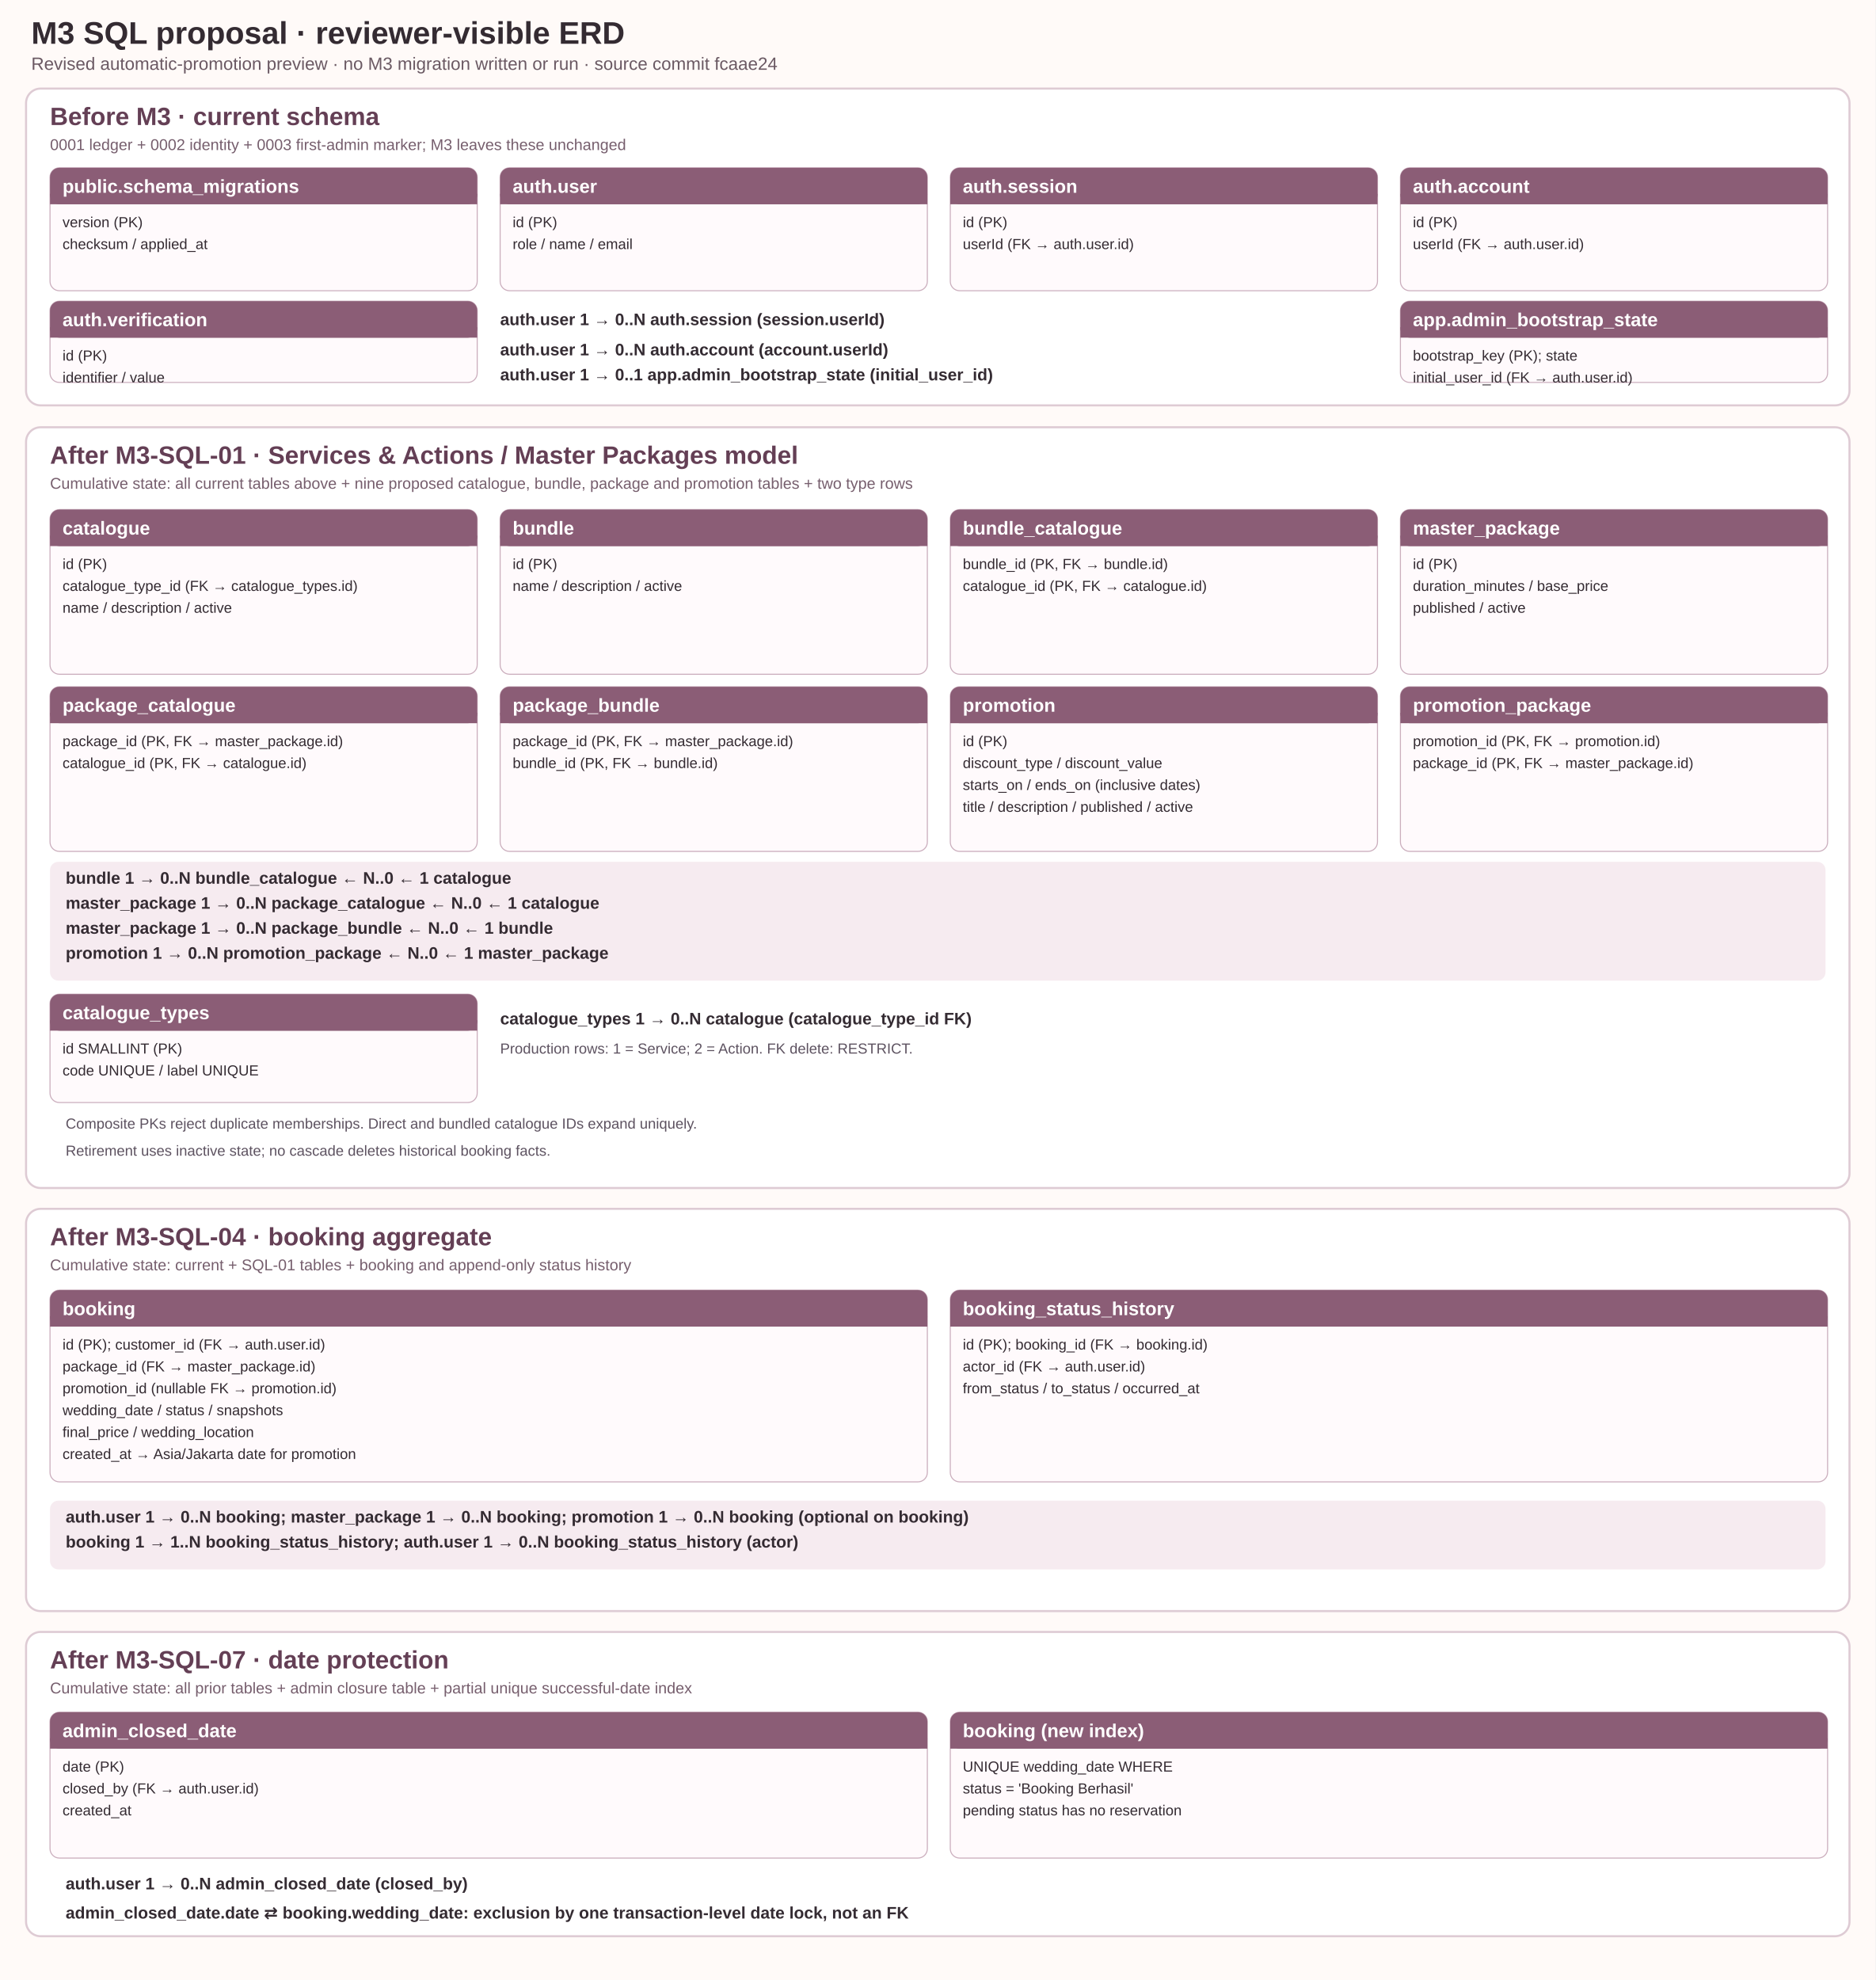
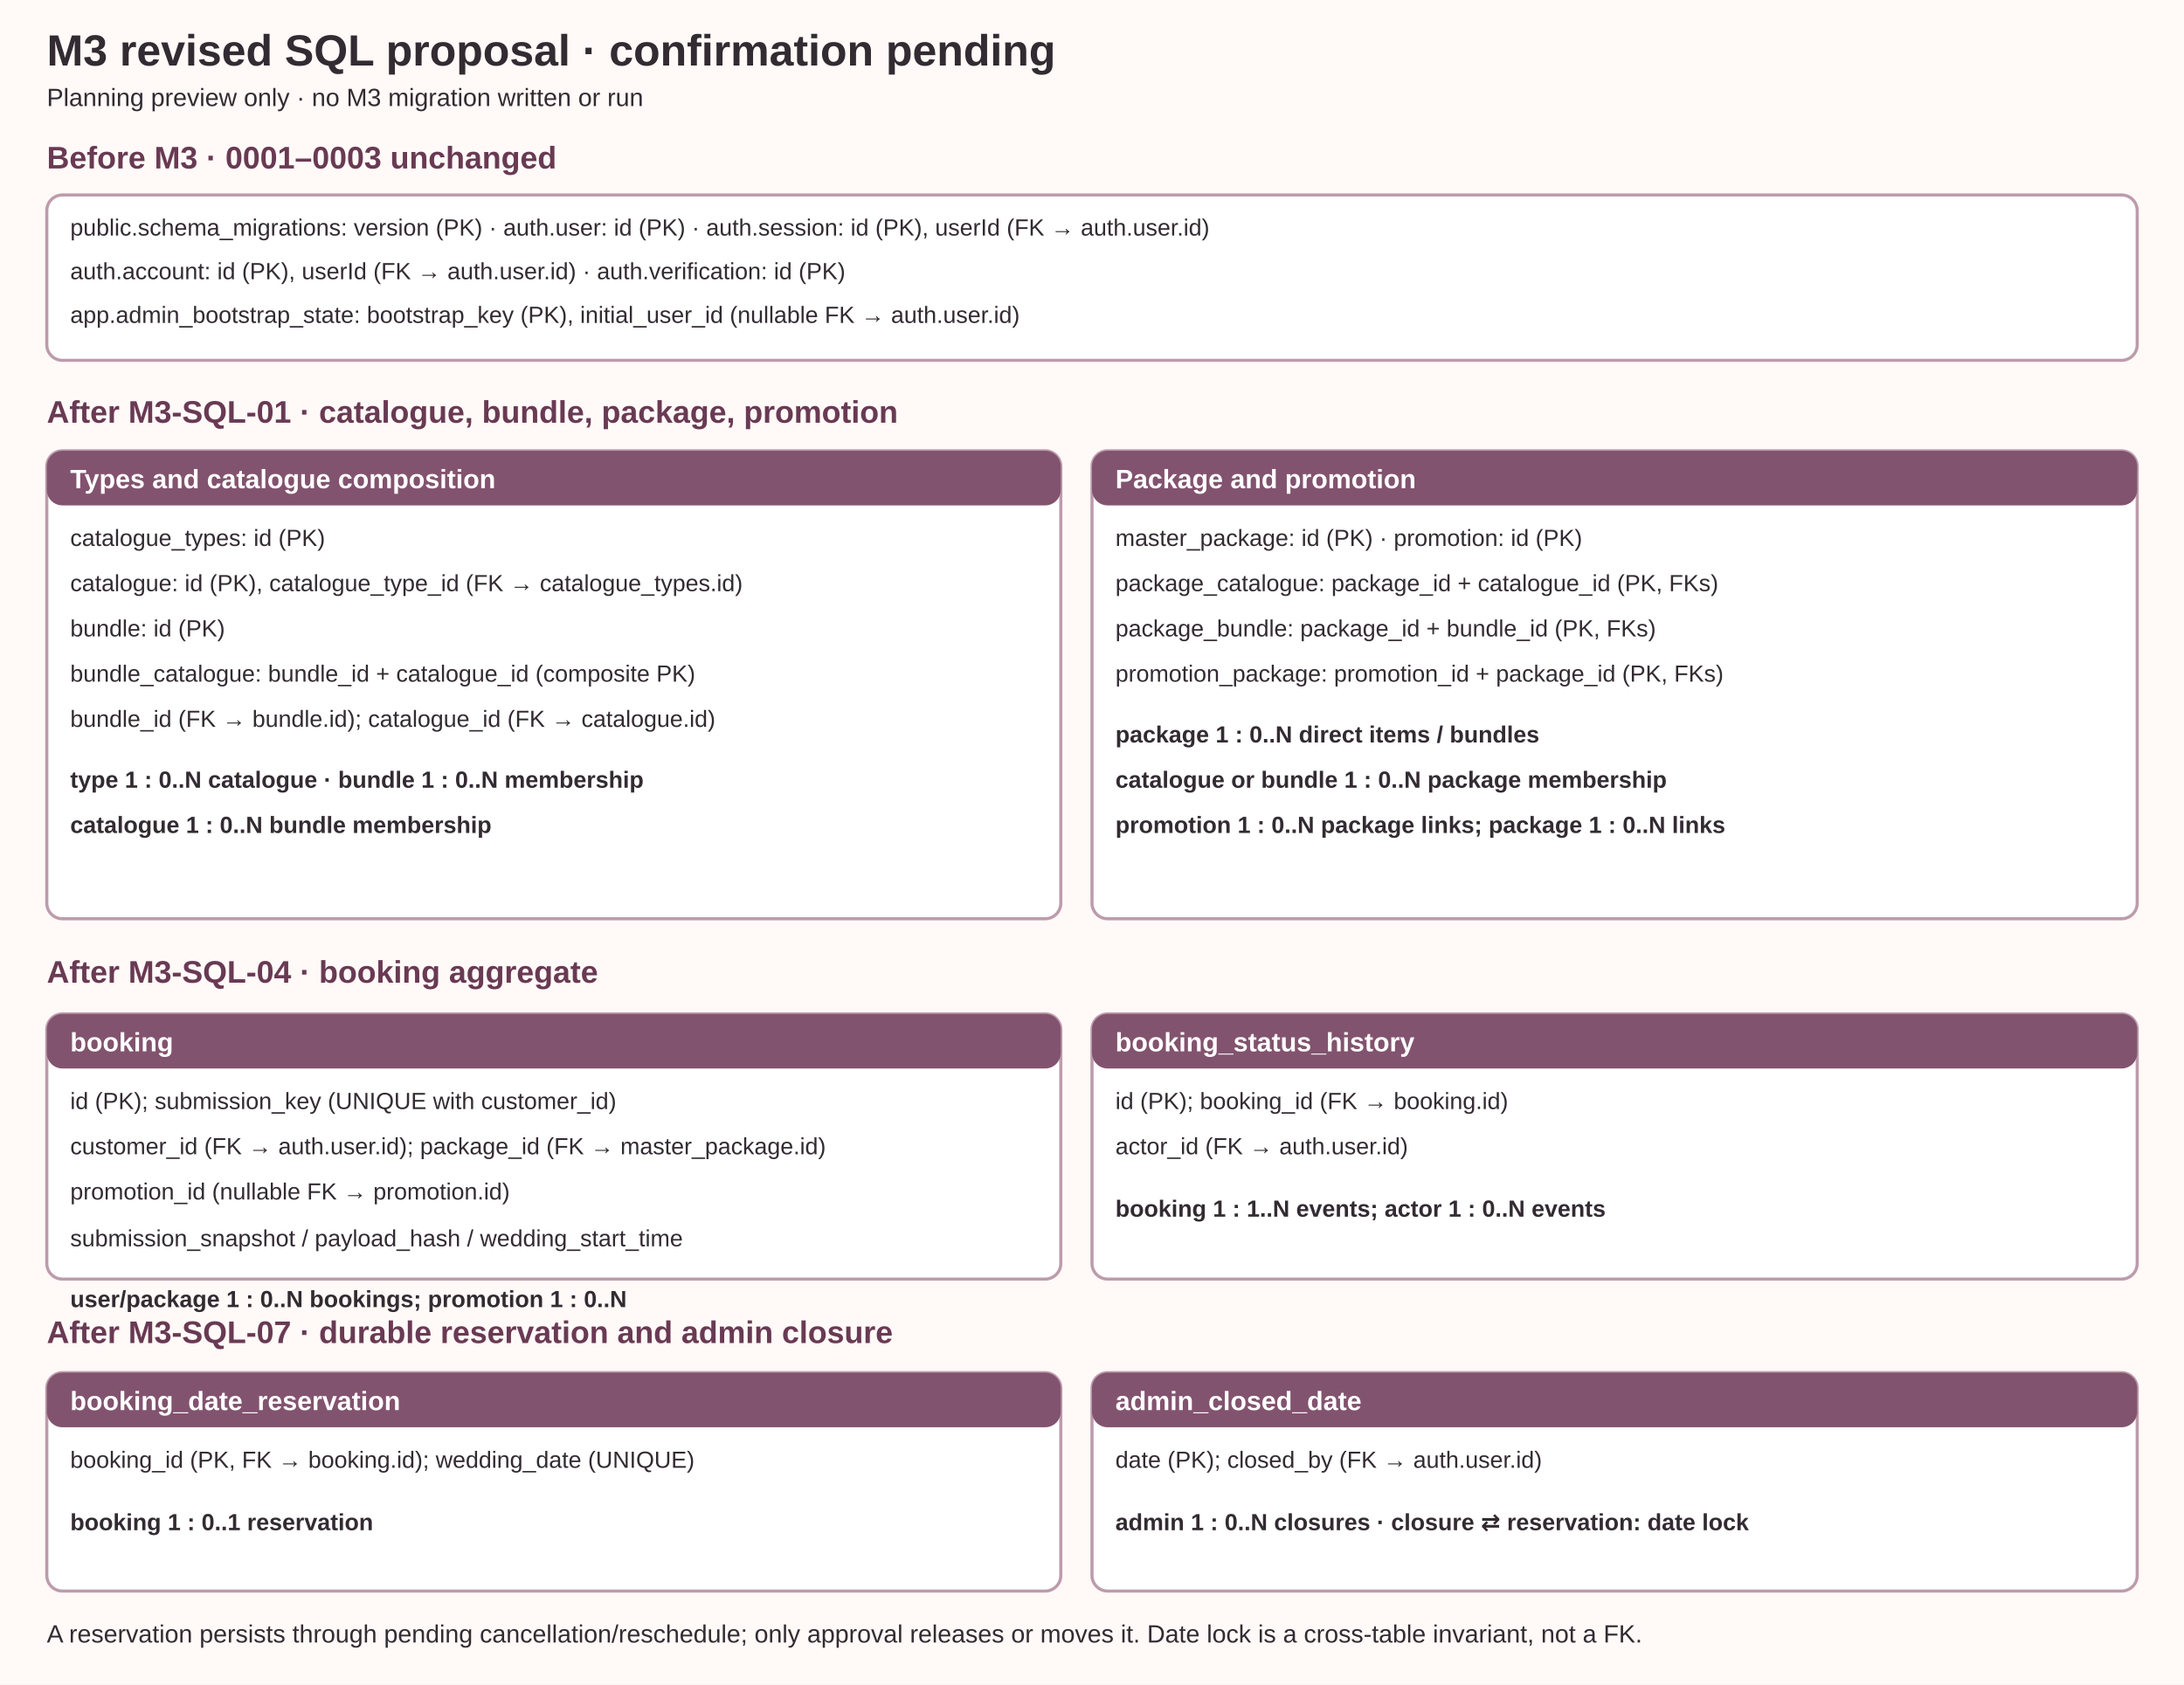
- <svg xmlns="http://www.w3.org/2000/svg" width="1800" height="1900" viewBox="0 0 1800 1900" role="img" aria-labelledby="title desc">
-   <style>text{font-family:Segoe UI,Arial,sans-serif;fill:#342b32}.title{font-size:30px;font-weight:700}.sub{font-size:17px;fill:#6a5963}.phase{font-size:24px;font-weight:700;fill:#643f55}.phaseSub{font-size:15px;fill:#765e6d}.tableTitle{font-size:18px;font-weight:700;fill:#fff}.field{font-size:14px}.rel{font-size:16px;font-weight:550}.small{font-size:14px;fill:#5d5260}</style>
-   <rect width="1800" height="1900" fill="#fffaf8" />
-   <text x="30" y="42" class="title">M3 SQL proposal · reviewer-visible ERD</text>
-   <text x="30" y="67" class="sub">Revised automatic-promotion preview · no M3 migration written or run · source commit fcaae24</text>
-   <rect x="25" y="85" width="1750" height="304" rx="14" fill="#fff" stroke="#decbd4" stroke-width="2" />
-   <text x="48" y="120" class="phase">Before M3 · current schema</text>
-   <text x="48" y="144" class="phaseSub">0001 ledger + 0002 identity + 0003 first-admin marker; M3 leaves these unchanged</text>
-   <rect x="48" y="161" width="410" height="118" rx="9" fill="#fffafc" stroke="#cbaebd" />
-   <rect x="48" y="161" width="410" height="35" rx="9" fill="#8b5d76" />
-   <rect x="48" y="186" width="410" height="10" fill="#8b5d76" />
-   <text x="60" y="185" class="tableTitle">public.schema_migrations</text>
-   <text x="60" y="218" class="field">version (PK)</text>
-   <text x="60" y="239" class="field">checksum / applied_at</text>
-   <rect x="480" y="161" width="410" height="118" rx="9" fill="#fffafc" stroke="#cbaebd" />
-   <rect x="480" y="161" width="410" height="35" rx="9" fill="#8b5d76" />
-   <rect x="480" y="186" width="410" height="10" fill="#8b5d76" />
-   <text x="492" y="185" class="tableTitle">auth.user</text>
-   <text x="492" y="218" class="field">id (PK)</text>
-   <text x="492" y="239" class="field">role / name / email</text>
-   <rect x="912" y="161" width="410" height="118" rx="9" fill="#fffafc" stroke="#cbaebd" />
-   <rect x="912" y="161" width="410" height="35" rx="9" fill="#8b5d76" />
-   <rect x="912" y="186" width="410" height="10" fill="#8b5d76" />
-   <text x="924" y="185" class="tableTitle">auth.session</text>
-   <text x="924" y="218" class="field">id (PK)</text>
-   <text x="924" y="239" class="field">userId (FK → auth.user.id)</text>
-   <rect x="1344" y="161" width="410" height="118" rx="9" fill="#fffafc" stroke="#cbaebd" />
-   <rect x="1344" y="161" width="410" height="35" rx="9" fill="#8b5d76" />
-   <rect x="1344" y="186" width="410" height="10" fill="#8b5d76" />
-   <text x="1356" y="185" class="tableTitle">auth.account</text>
-   <text x="1356" y="218" class="field">id (PK)</text>
-   <text x="1356" y="239" class="field">userId (FK → auth.user.id)</text>
-   <rect x="48" y="289" width="410" height="78" rx="9" fill="#fffafc" stroke="#cbaebd" />
-   <rect x="48" y="289" width="410" height="35" rx="9" fill="#8b5d76" />
-   <rect x="48" y="314" width="410" height="10" fill="#8b5d76" />
-   <text x="60" y="313" class="tableTitle">auth.verification</text>
-   <text x="60" y="346" class="field">id (PK)</text>
-   <text x="60" y="367" class="field">identifier / value</text>
-   <rect x="1344" y="289" width="410" height="78" rx="9" fill="#fffafc" stroke="#cbaebd" />
-   <rect x="1344" y="289" width="410" height="35" rx="9" fill="#8b5d76" />
-   <rect x="1344" y="314" width="410" height="10" fill="#8b5d76" />
-   <text x="1356" y="313" class="tableTitle">app.admin_bootstrap_state</text>
-   <text x="1356" y="346" class="field">bootstrap_key (PK); state</text>
-   <text x="1356" y="367" class="field">initial_user_id (FK → auth.user.id)</text>
-   <text x="480" y="312" class="rel">auth.user 1 → 0..N auth.session (session.userId)</text>
-   <text x="480" y="341" class="rel">auth.user 1 → 0..N auth.account (account.userId)</text>
-   <text x="480" y="365" class="rel">auth.user 1 → 0..1 app.admin_bootstrap_state (initial_user_id)</text>
-   <rect x="25" y="410" width="1750" height="730" rx="14" fill="#fff" stroke="#decbd4" stroke-width="2" />
-   <text x="48" y="445" class="phase">After M3-SQL-01 · Services &amp; Actions / Master Packages model</text>
-   <text x="48" y="469" class="phaseSub">Cumulative state: all current tables above + nine proposed catalogue, bundle, package and promotion tables + two type rows</text>
-   <rect x="48" y="489" width="410" height="158" rx="9" fill="#fffafc" stroke="#cbaebd" />
-   <rect x="48" y="489" width="410" height="35" rx="9" fill="#8b5d76" />
-   <rect x="48" y="514" width="410" height="10" fill="#8b5d76" />
-   <text x="60" y="513" class="tableTitle">catalogue</text>
-   <text x="60" y="546" class="field">id (PK)</text>
-   <text x="60" y="567" class="field">catalogue_type_id (FK → catalogue_types.id)</text>
-   <text x="60" y="588" class="field">name / description / active</text>
-   <rect x="480" y="489" width="410" height="158" rx="9" fill="#fffafc" stroke="#cbaebd" />
-   <rect x="480" y="489" width="410" height="35" rx="9" fill="#8b5d76" />
-   <rect x="480" y="514" width="410" height="10" fill="#8b5d76" />
-   <text x="492" y="513" class="tableTitle">bundle</text>
-   <text x="492" y="546" class="field">id (PK)</text>
-   <text x="492" y="567" class="field">name / description / active</text>
-   <rect x="912" y="489" width="410" height="158" rx="9" fill="#fffafc" stroke="#cbaebd" />
-   <rect x="912" y="489" width="410" height="35" rx="9" fill="#8b5d76" />
-   <rect x="912" y="514" width="410" height="10" fill="#8b5d76" />
-   <text x="924" y="513" class="tableTitle">bundle_catalogue</text>
-   <text x="924" y="546" class="field">bundle_id (PK, FK → bundle.id)</text>
-   <text x="924" y="567" class="field">catalogue_id (PK, FK → catalogue.id)</text>
-   <rect x="1344" y="489" width="410" height="158" rx="9" fill="#fffafc" stroke="#cbaebd" />
-   <rect x="1344" y="489" width="410" height="35" rx="9" fill="#8b5d76" />
-   <rect x="1344" y="514" width="410" height="10" fill="#8b5d76" />
-   <text x="1356" y="513" class="tableTitle">master_package</text>
-   <text x="1356" y="546" class="field">id (PK)</text>
-   <text x="1356" y="567" class="field">duration_minutes / base_price</text>
-   <text x="1356" y="588" class="field">published / active</text>
-   <rect x="48" y="659" width="410" height="158" rx="9" fill="#fffafc" stroke="#cbaebd" />
-   <rect x="48" y="659" width="410" height="35" rx="9" fill="#8b5d76" />
-   <rect x="48" y="684" width="410" height="10" fill="#8b5d76" />
-   <text x="60" y="683" class="tableTitle">package_catalogue</text>
-   <text x="60" y="716" class="field">package_id (PK, FK → master_package.id)</text>
-   <text x="60" y="737" class="field">catalogue_id (PK, FK → catalogue.id)</text>
-   <rect x="480" y="659" width="410" height="158" rx="9" fill="#fffafc" stroke="#cbaebd" />
-   <rect x="480" y="659" width="410" height="35" rx="9" fill="#8b5d76" />
-   <rect x="480" y="684" width="410" height="10" fill="#8b5d76" />
-   <text x="492" y="683" class="tableTitle">package_bundle</text>
-   <text x="492" y="716" class="field">package_id (PK, FK → master_package.id)</text>
-   <text x="492" y="737" class="field">bundle_id (PK, FK → bundle.id)</text>
-   <rect x="912" y="659" width="410" height="158" rx="9" fill="#fffafc" stroke="#cbaebd" />
-   <rect x="912" y="659" width="410" height="35" rx="9" fill="#8b5d76" />
-   <rect x="912" y="684" width="410" height="10" fill="#8b5d76" />
-   <text x="924" y="683" class="tableTitle">promotion</text>
-   <text x="924" y="716" class="field">id (PK)</text>
-   <text x="924" y="737" class="field">discount_type / discount_value</text>
-   <text x="924" y="758" class="field">starts_on / ends_on (inclusive dates)</text>
-   <text x="924" y="779" class="field">title / description / published / active</text>
-   <rect x="1344" y="659" width="410" height="158" rx="9" fill="#fffafc" stroke="#cbaebd" />
-   <rect x="1344" y="659" width="410" height="35" rx="9" fill="#8b5d76" />
-   <rect x="1344" y="684" width="410" height="10" fill="#8b5d76" />
-   <text x="1356" y="683" class="tableTitle">promotion_package</text>
-   <text x="1356" y="716" class="field">promotion_id (PK, FK → promotion.id)</text>
-   <text x="1356" y="737" class="field">package_id (PK, FK → master_package.id)</text>
-   <rect x="48" y="827" width="1704" height="114" rx="8" fill="#f6ebf0" />
-   <text x="63" y="848" class="rel">bundle 1 → 0..N bundle_catalogue ← N..0 ← 1 catalogue</text>
-   <text x="63" y="872" class="rel">master_package 1 → 0..N package_catalogue ← N..0 ← 1 catalogue</text>
-   <text x="63" y="896" class="rel">master_package 1 → 0..N package_bundle ← N..0 ← 1 bundle</text>
-   <text x="63" y="920" class="rel">promotion 1 → 0..N promotion_package ← N..0 ← 1 master_package</text>
-   <rect x="48" y="954" width="410" height="104" rx="9" fill="#fffafc" stroke="#cbaebd" />
-   <rect x="48" y="954" width="410" height="35" rx="9" fill="#8b5d76" />
-   <rect x="48" y="979" width="410" height="10" fill="#8b5d76" />
-   <text x="60" y="978" class="tableTitle">catalogue_types</text>
-   <text x="60" y="1011" class="field">id SMALLINT (PK)</text>
-   <text x="60" y="1032" class="field">code UNIQUE / label UNIQUE</text>
-   <text x="480" y="983" class="rel">catalogue_types 1 → 0..N catalogue (catalogue_type_id FK)</text>
-   <text x="480" y="1011" class="small">Production rows: 1 = Service; 2 = Action. FK delete: RESTRICT.</text>
-   <text x="63" y="1083" class="small">Composite PKs reject duplicate memberships. Direct and bundled catalogue IDs expand uniquely.</text>
-   <text x="63" y="1109" class="small">Retirement uses inactive state; no cascade deletes historical booking facts.</text>
-   <rect x="25" y="1160" width="1750" height="386" rx="14" fill="#fff" stroke="#decbd4" stroke-width="2" />
-   <text x="48" y="1195" class="phase">After M3-SQL-04 · booking aggregate</text>
-   <text x="48" y="1219" class="phaseSub">Cumulative state: current + SQL-01 tables + booking and append-only status history</text>
-   <rect x="48" y="1238" width="842" height="184" rx="9" fill="#fffafc" stroke="#cbaebd" />
-   <rect x="48" y="1238" width="842" height="35" rx="9" fill="#8b5d76" />
-   <rect x="48" y="1263" width="842" height="10" fill="#8b5d76" />
-   <text x="60" y="1262" class="tableTitle">booking</text>
-   <text x="60" y="1295" class="field">id (PK); customer_id (FK → auth.user.id)</text>
-   <text x="60" y="1316" class="field">package_id (FK → master_package.id)</text>
-   <text x="60" y="1337" class="field">promotion_id (nullable FK → promotion.id)</text>
-   <text x="60" y="1358" class="field">wedding_date / status / snapshots</text>
-   <text x="60" y="1379" class="field">final_price / wedding_location</text>
-   <text x="60" y="1400" class="field">created_at → Asia/Jakarta date for promotion</text>
-   <rect x="912" y="1238" width="842" height="184" rx="9" fill="#fffafc" stroke="#cbaebd" />
-   <rect x="912" y="1238" width="842" height="35" rx="9" fill="#8b5d76" />
-   <rect x="912" y="1263" width="842" height="10" fill="#8b5d76" />
-   <text x="924" y="1262" class="tableTitle">booking_status_history</text>
-   <text x="924" y="1295" class="field">id (PK); booking_id (FK → booking.id)</text>
-   <text x="924" y="1316" class="field">actor_id (FK → auth.user.id)</text>
-   <text x="924" y="1337" class="field">from_status / to_status / occurred_at</text>
-   <rect x="48" y="1440" width="1704" height="66" rx="8" fill="#f6ebf0" />
-   <text x="63" y="1461" class="rel">auth.user 1 → 0..N booking; master_package 1 → 0..N booking; promotion 1 → 0..N booking (optional on booking)</text>
-   <text x="63" y="1485" class="rel">booking 1 → 1..N booking_status_history; auth.user 1 → 0..N booking_status_history (actor)</text>
-   <rect x="25" y="1566" width="1750" height="292" rx="14" fill="#fff" stroke="#decbd4" stroke-width="2" />
-   <text x="48" y="1601" class="phase">After M3-SQL-07 · date protection</text>
-   <text x="48" y="1625" class="phaseSub">Cumulative state: all prior tables + admin closure table + partial unique successful-date index</text>
-   <rect x="48" y="1643" width="842" height="140" rx="9" fill="#fffafc" stroke="#cbaebd" />
-   <rect x="48" y="1643" width="842" height="35" rx="9" fill="#8b5d76" />
-   <rect x="48" y="1668" width="842" height="10" fill="#8b5d76" />
-   <text x="60" y="1667" class="tableTitle">admin_closed_date</text>
-   <text x="60" y="1700" class="field">date (PK)</text>
-   <text x="60" y="1721" class="field">closed_by (FK → auth.user.id)</text>
-   <text x="60" y="1742" class="field">created_at</text>
-   <rect x="912" y="1643" width="842" height="140" rx="9" fill="#fffafc" stroke="#cbaebd" />
-   <rect x="912" y="1643" width="842" height="35" rx="9" fill="#8b5d76" />
-   <rect x="912" y="1668" width="842" height="10" fill="#8b5d76" />
-   <text x="924" y="1667" class="tableTitle">booking (new index)</text>
-   <text x="924" y="1700" class="field">UNIQUE wedding_date WHERE</text>
-   <text x="924" y="1721" class="field">status = 'Booking Berhasil'</text>
-   <text x="924" y="1742" class="field">pending status has no reservation</text>
-   <text x="63" y="1813" class="rel">auth.user 1 → 0..N admin_closed_date (closed_by)</text>
-   <text x="63" y="1841" class="rel">admin_closed_date.date ⇄ booking.wedding_date: exclusion by one transaction-level date lock, not an FK</text>
+ <svg xmlns="http://www.w3.org/2000/svg" width="1400" height="1080" viewBox="0 0 1400 1080" role="img" aria-labelledby="title desc">
+   <style>text{font-family:Segoe UI,Arial,sans-serif;fill:#332b32}.h{font-size:28px;font-weight:700}.s{font-size:16px}.p{font-size:20px;font-weight:700;fill:#693a53}.t{font-size:17px;font-weight:700;fill:#fff}.f{font-size:15px}.r{font-size:15px;font-weight:600}.box{fill:#fff;stroke:#bc9cac;stroke-width:2}.bar{fill:#82536e}</style>
+   <rect width="1400" height="1080" fill="#fff9f7" />
+   <text x="30" y="42" class="h">M3 revised SQL proposal · confirmation pending</text>
+   <text x="30" y="68" class="s">Planning preview only · no M3 migration written or run</text>
+   <text x="30" y="108" class="p">Before M3 · 0001–0003 unchanged</text>
+   <rect x="30" y="125" width="1340" height="106" rx="10" class="box" />
+   <text x="45" y="151" class="f">public.schema_migrations: version (PK) · auth.user: id (PK) · auth.session: id (PK), userId (FK → auth.user.id)</text>
+   <text x="45" y="179" class="f">auth.account: id (PK), userId (FK → auth.user.id) · auth.verification: id (PK)</text>
+   <text x="45" y="207" class="f">app.admin_bootstrap_state: bootstrap_key (PK), initial_user_id (nullable FK → auth.user.id)</text>
+   <text x="30" y="271" class="p">After M3-SQL-01 · catalogue, bundle, package, promotion</text>
+   <rect x="30" y="289" width="650" height="300" rx="10" class="box" />
+   <rect x="30" y="289" width="650" height="35" rx="10" class="bar" />
+   <text x="45" y="313" class="t">Types and catalogue composition</text>
+   <text x="45" y="350" class="f">catalogue_types: id (PK)</text>
+   <text x="45" y="379" class="f">catalogue: id (PK), catalogue_type_id (FK → catalogue_types.id)</text>
+   <text x="45" y="408" class="f">bundle: id (PK)</text>
+   <text x="45" y="437" class="f">bundle_catalogue: bundle_id + catalogue_id (composite PK)</text>
+   <text x="45" y="466" class="f">bundle_id (FK → bundle.id); catalogue_id (FK → catalogue.id)</text>
+   <text x="45" y="505" class="r">type 1 : 0..N catalogue · bundle 1 : 0..N membership</text>
+   <text x="45" y="534" class="r">catalogue 1 : 0..N bundle membership</text>
+   <rect x="700" y="289" width="670" height="300" rx="10" class="box" />
+   <rect x="700" y="289" width="670" height="35" rx="10" class="bar" />
+   <text x="715" y="313" class="t">Package and promotion</text>
+   <text x="715" y="350" class="f">master_package: id (PK) · promotion: id (PK)</text>
+   <text x="715" y="379" class="f">package_catalogue: package_id + catalogue_id (PK, FKs)</text>
+   <text x="715" y="408" class="f">package_bundle: package_id + bundle_id (PK, FKs)</text>
+   <text x="715" y="437" class="f">promotion_package: promotion_id + package_id (PK, FKs)</text>
+   <text x="715" y="476" class="r">package 1 : 0..N direct items / bundles</text>
+   <text x="715" y="505" class="r">catalogue or bundle 1 : 0..N package membership</text>
+   <text x="715" y="534" class="r">promotion 1 : 0..N package links; package 1 : 0..N links</text>
+   <text x="30" y="630" class="p">After M3-SQL-04 · booking aggregate</text>
+   <rect x="30" y="650" width="650" height="170" rx="10" class="box" />
+   <rect x="30" y="650" width="650" height="35" rx="10" class="bar" />
+   <text x="45" y="674" class="t">booking</text>
+   <text x="45" y="711" class="f">id (PK); submission_key (UNIQUE with customer_id)</text>
+   <text x="45" y="740" class="f">customer_id (FK → auth.user.id); package_id (FK → master_package.id)</text>
+   <text x="45" y="769" class="f">promotion_id (nullable FK → promotion.id)</text>
+   <text x="45" y="799" class="f">submission_snapshot / payload_hash / wedding_start_time</text>
+   <text x="45" y="838" class="r">user/package 1 : 0..N bookings; promotion 1 : 0..N</text>
+   <rect x="700" y="650" width="670" height="170" rx="10" class="box" />
+   <rect x="700" y="650" width="670" height="35" rx="10" class="bar" />
+   <text x="715" y="674" class="t">booking_status_history</text>
+   <text x="715" y="711" class="f">id (PK); booking_id (FK → booking.id)</text>
+   <text x="715" y="740" class="f">actor_id (FK → auth.user.id)</text>
+   <text x="715" y="780" class="r">booking 1 : 1..N events; actor 1 : 0..N events</text>
+   <text x="30" y="861" class="p">After M3-SQL-07 · durable reservation and admin closure</text>
+   <rect x="30" y="880" width="650" height="140" rx="10" class="box" />
+   <rect x="30" y="880" width="650" height="35" rx="10" class="bar" />
+   <text x="45" y="904" class="t">booking_date_reservation</text>
+   <text x="45" y="941" class="f">booking_id (PK, FK → booking.id); wedding_date (UNIQUE)</text>
+   <text x="45" y="981" class="r">booking 1 : 0..1 reservation</text>
+   <rect x="700" y="880" width="670" height="140" rx="10" class="box" />
+   <rect x="700" y="880" width="670" height="35" rx="10" class="bar" />
+   <text x="715" y="904" class="t">admin_closed_date</text>
+   <text x="715" y="941" class="f">date (PK); closed_by (FK → auth.user.id)</text>
+   <text x="715" y="981" class="r">admin 1 : 0..N closures · closure ⇄ reservation: date lock</text>
+   <text x="30" y="1053" class="s">A reservation persists through pending cancellation/reschedule; only approval releases or moves it. Date lock is a cross-table invariant, not a FK.</text>
</svg>
